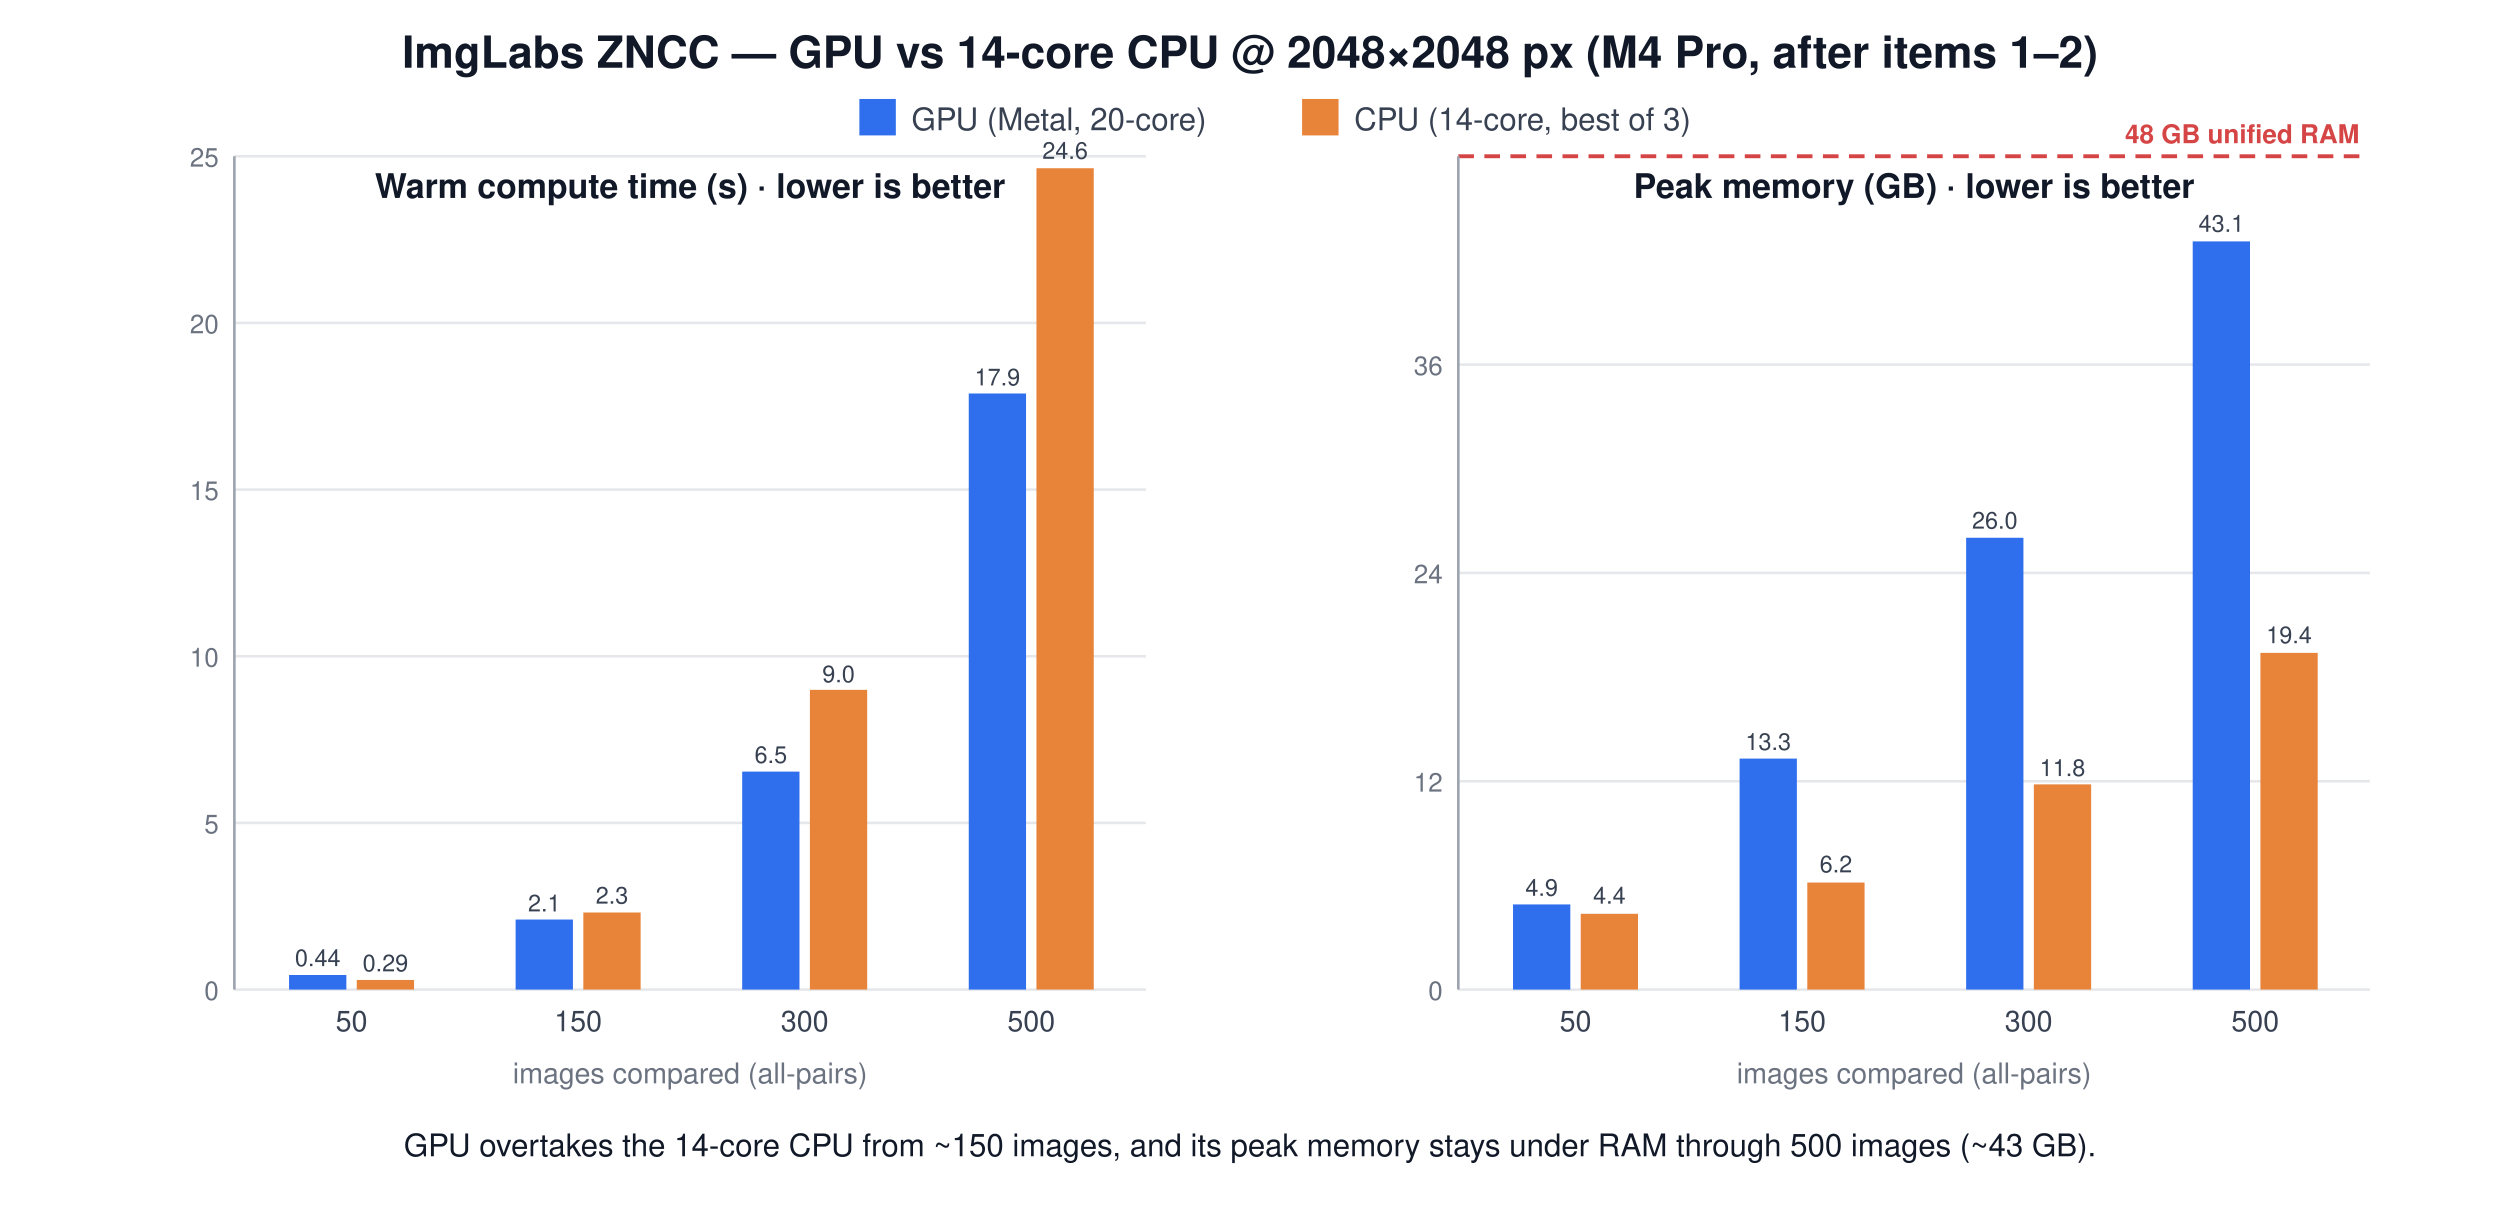
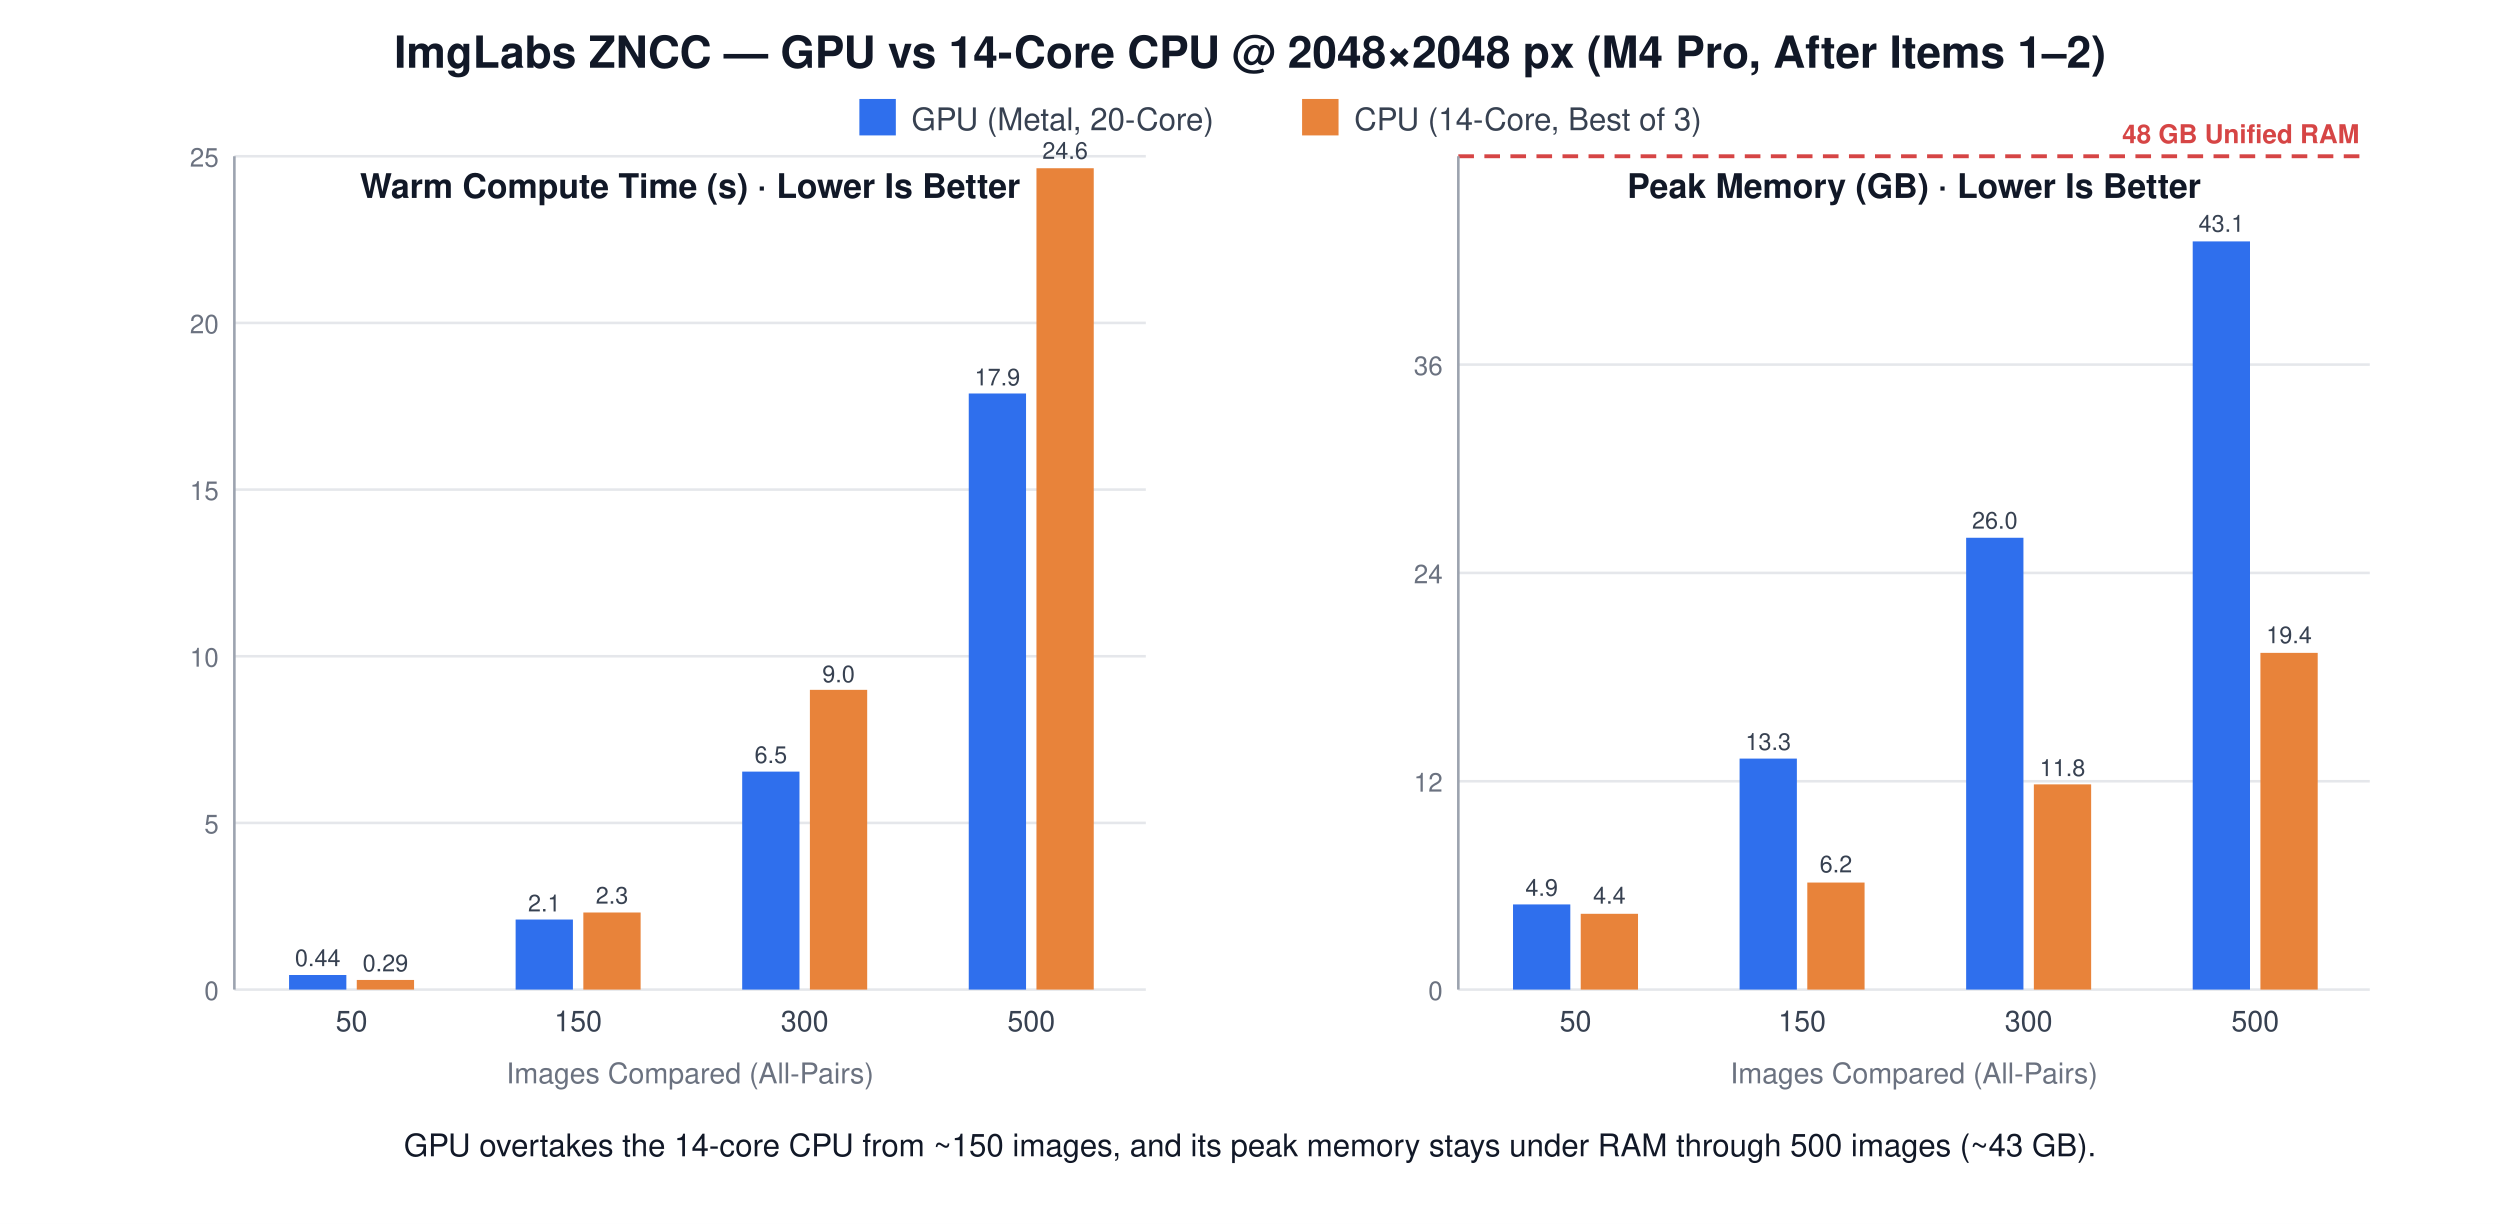
<svg xmlns="http://www.w3.org/2000/svg" viewBox="0 0 960 470" font-family="-apple-system, Helvetica, Arial, sans-serif">
  <rect x="0" y="0" width="960" height="470" fill="#ffffff" />
-   <text x="480" y="26" text-anchor="middle" font-size="17" font-weight="700" fill="#111827">ImgLabs ZNCC — GPU vs 14-core CPU @ 2048×2048 px (M4 Pro, after items 1–2)</text>
+   <text x="480" y="26" text-anchor="middle" font-size="17" font-weight="700" fill="#111827">ImgLabs ZNCC — GPU vs 14-Core CPU @ 2048×2048 px (M4 Pro, After Items 1–2)</text>
  <rect x="330" y="38" width="14" height="14" fill="#2f6fed" />
-   <text x="350" y="50" font-size="12" fill="#374151">GPU (Metal, 20-core)</text>
+   <text x="350" y="50" font-size="12" fill="#374151">GPU (Metal, 20-Core)</text>
  <rect x="500" y="38" width="14" height="14" fill="#e8833a" />
-   <text x="520" y="50" font-size="12" fill="#374151">CPU (14-core, best of 3)</text>
-   <text x="265" y="76" text-anchor="middle" font-size="13" font-weight="600" fill="#111827">Warm compute time (s) · lower is better</text>
+   <text x="520" y="50" font-size="12" fill="#374151">CPU (14-Core, Best of 3)</text>
+   <text x="265" y="76" text-anchor="middle" font-size="13" font-weight="600" fill="#111827">Warm Compute Time (s) · Lower Is Better</text>
  <g stroke="#e5e7eb" stroke-width="1">
    <line x1="90" y1="380" x2="440" y2="380" />
    <line x1="90" y1="316" x2="440" y2="316" />
    <line x1="90" y1="252" x2="440" y2="252" />
    <line x1="90" y1="188" x2="440" y2="188" />
    <line x1="90" y1="124" x2="440" y2="124" />
    <line x1="90" y1="60" x2="440" y2="60" />
  </g>
  <g font-size="10" fill="#6b7280" text-anchor="end">
    <text x="84" y="384">0</text>
    <text x="84" y="320">5</text>
    <text x="84" y="256">10</text>
    <text x="84" y="192">15</text>
    <text x="84" y="128">20</text>
    <text x="84" y="64">25</text>
  </g>
  <line x1="90" y1="60" x2="90" y2="380" stroke="#9ca3af" stroke-width="1" />
  <g fill="#2f6fed">
    <rect x="111" y="374.4" width="22" height="5.6" />
    <rect x="198" y="353.1" width="22" height="26.9" />
    <rect x="285" y="296.3" width="22" height="83.7" />
    <rect x="372" y="151.1" width="22" height="228.9" />
  </g>
  <g fill="#e8833a">
    <rect x="137" y="376.3" width="22" height="3.7" />
    <rect x="224" y="350.4" width="22" height="29.6" />
    <rect x="311" y="264.9" width="22" height="115.1" />
    <rect x="398" y="64.6" width="22" height="315.4" />
  </g>
  <g font-size="9" fill="#374151" text-anchor="middle">
    <text x="122" y="371">0.44</text>
    <text x="148" y="373">0.29</text>
    <text x="209" y="350">2.1</text>
    <text x="235" y="347">2.3</text>
    <text x="296" y="293">6.5</text>
    <text x="322" y="262">9.0</text>
    <text x="383" y="148">17.9</text>
    <text x="409" y="61">24.6</text>
  </g>
  <g font-size="11" fill="#374151" text-anchor="middle">
    <text x="135" y="396">50</text>
    <text x="222" y="396">150</text>
    <text x="309" y="396">300</text>
    <text x="396" y="396">500</text>
  </g>
-   <text x="265" y="416" text-anchor="middle" font-size="11" fill="#6b7280">images compared (all-pairs)</text>
-   <text x="735" y="76" text-anchor="middle" font-size="13" font-weight="600" fill="#111827">Peak memory (GB) · lower is better</text>
+   <text x="265" y="416" text-anchor="middle" font-size="11" fill="#6b7280">Images Compared (All-Pairs)</text>
+   <text x="735" y="76" text-anchor="middle" font-size="13" font-weight="600" fill="#111827">Peak Memory (GB) · Lower Is Better</text>
  <g stroke="#e5e7eb" stroke-width="1">
    <line x1="560" y1="380" x2="910" y2="380" />
    <line x1="560" y1="300" x2="910" y2="300" />
    <line x1="560" y1="220" x2="910" y2="220" />
    <line x1="560" y1="140" x2="910" y2="140" />
  </g>
  <g font-size="10" fill="#6b7280" text-anchor="end">
    <text x="554" y="384">0</text>
    <text x="554" y="304">12</text>
    <text x="554" y="224">24</text>
    <text x="554" y="144">36</text>
  </g>
  <line x1="560" y1="60" x2="910" y2="60" stroke="#d64545" stroke-width="1.5" stroke-dasharray="6 4" />
-   <text x="906" y="55" text-anchor="end" font-size="10" font-weight="600" fill="#d64545">48 GB unified RAM</text>
+   <text x="906" y="55" text-anchor="end" font-size="10" font-weight="600" fill="#d64545">48 GB Unified RAM</text>
  <line x1="560" y1="60" x2="560" y2="380" stroke="#9ca3af" stroke-width="1" />
  <g fill="#2f6fed">
    <rect x="581" y="347.3" width="22" height="32.7" />
    <rect x="668" y="291.3" width="22" height="88.7" />
    <rect x="755" y="206.5" width="22" height="173.5" />
    <rect x="842" y="92.7" width="22" height="287.3" />
  </g>
  <g fill="#e8833a">
    <rect x="607" y="350.9" width="22" height="29.1" />
    <rect x="694" y="338.9" width="22" height="41.1" />
    <rect x="781" y="301.2" width="22" height="78.8" />
    <rect x="868" y="250.7" width="22" height="129.3" />
  </g>
  <g font-size="9" fill="#374151" text-anchor="middle">
    <text x="592" y="344">4.9</text>
    <text x="618" y="347">4.4</text>
    <text x="679" y="288">13.3</text>
    <text x="705" y="335">6.2</text>
    <text x="766" y="203">26.0</text>
    <text x="792" y="298">11.8</text>
    <text x="853" y="89">43.1</text>
    <text x="879" y="247">19.4</text>
  </g>
  <g font-size="11" fill="#374151" text-anchor="middle">
    <text x="605" y="396">50</text>
    <text x="692" y="396">150</text>
    <text x="779" y="396">300</text>
    <text x="866" y="396">500</text>
  </g>
-   <text x="735" y="416" text-anchor="middle" font-size="11" fill="#6b7280">images compared (all-pairs)</text>
+   <text x="735" y="416" text-anchor="middle" font-size="11" fill="#6b7280">Images Compared (All-Pairs)</text>
  <text x="480" y="444" text-anchor="middle" font-size="12" fill="#111827">GPU overtakes the 14-core CPU from ~150 images, and its peak memory stays under RAM through 500 images (~43 GB).</text>
</svg>
